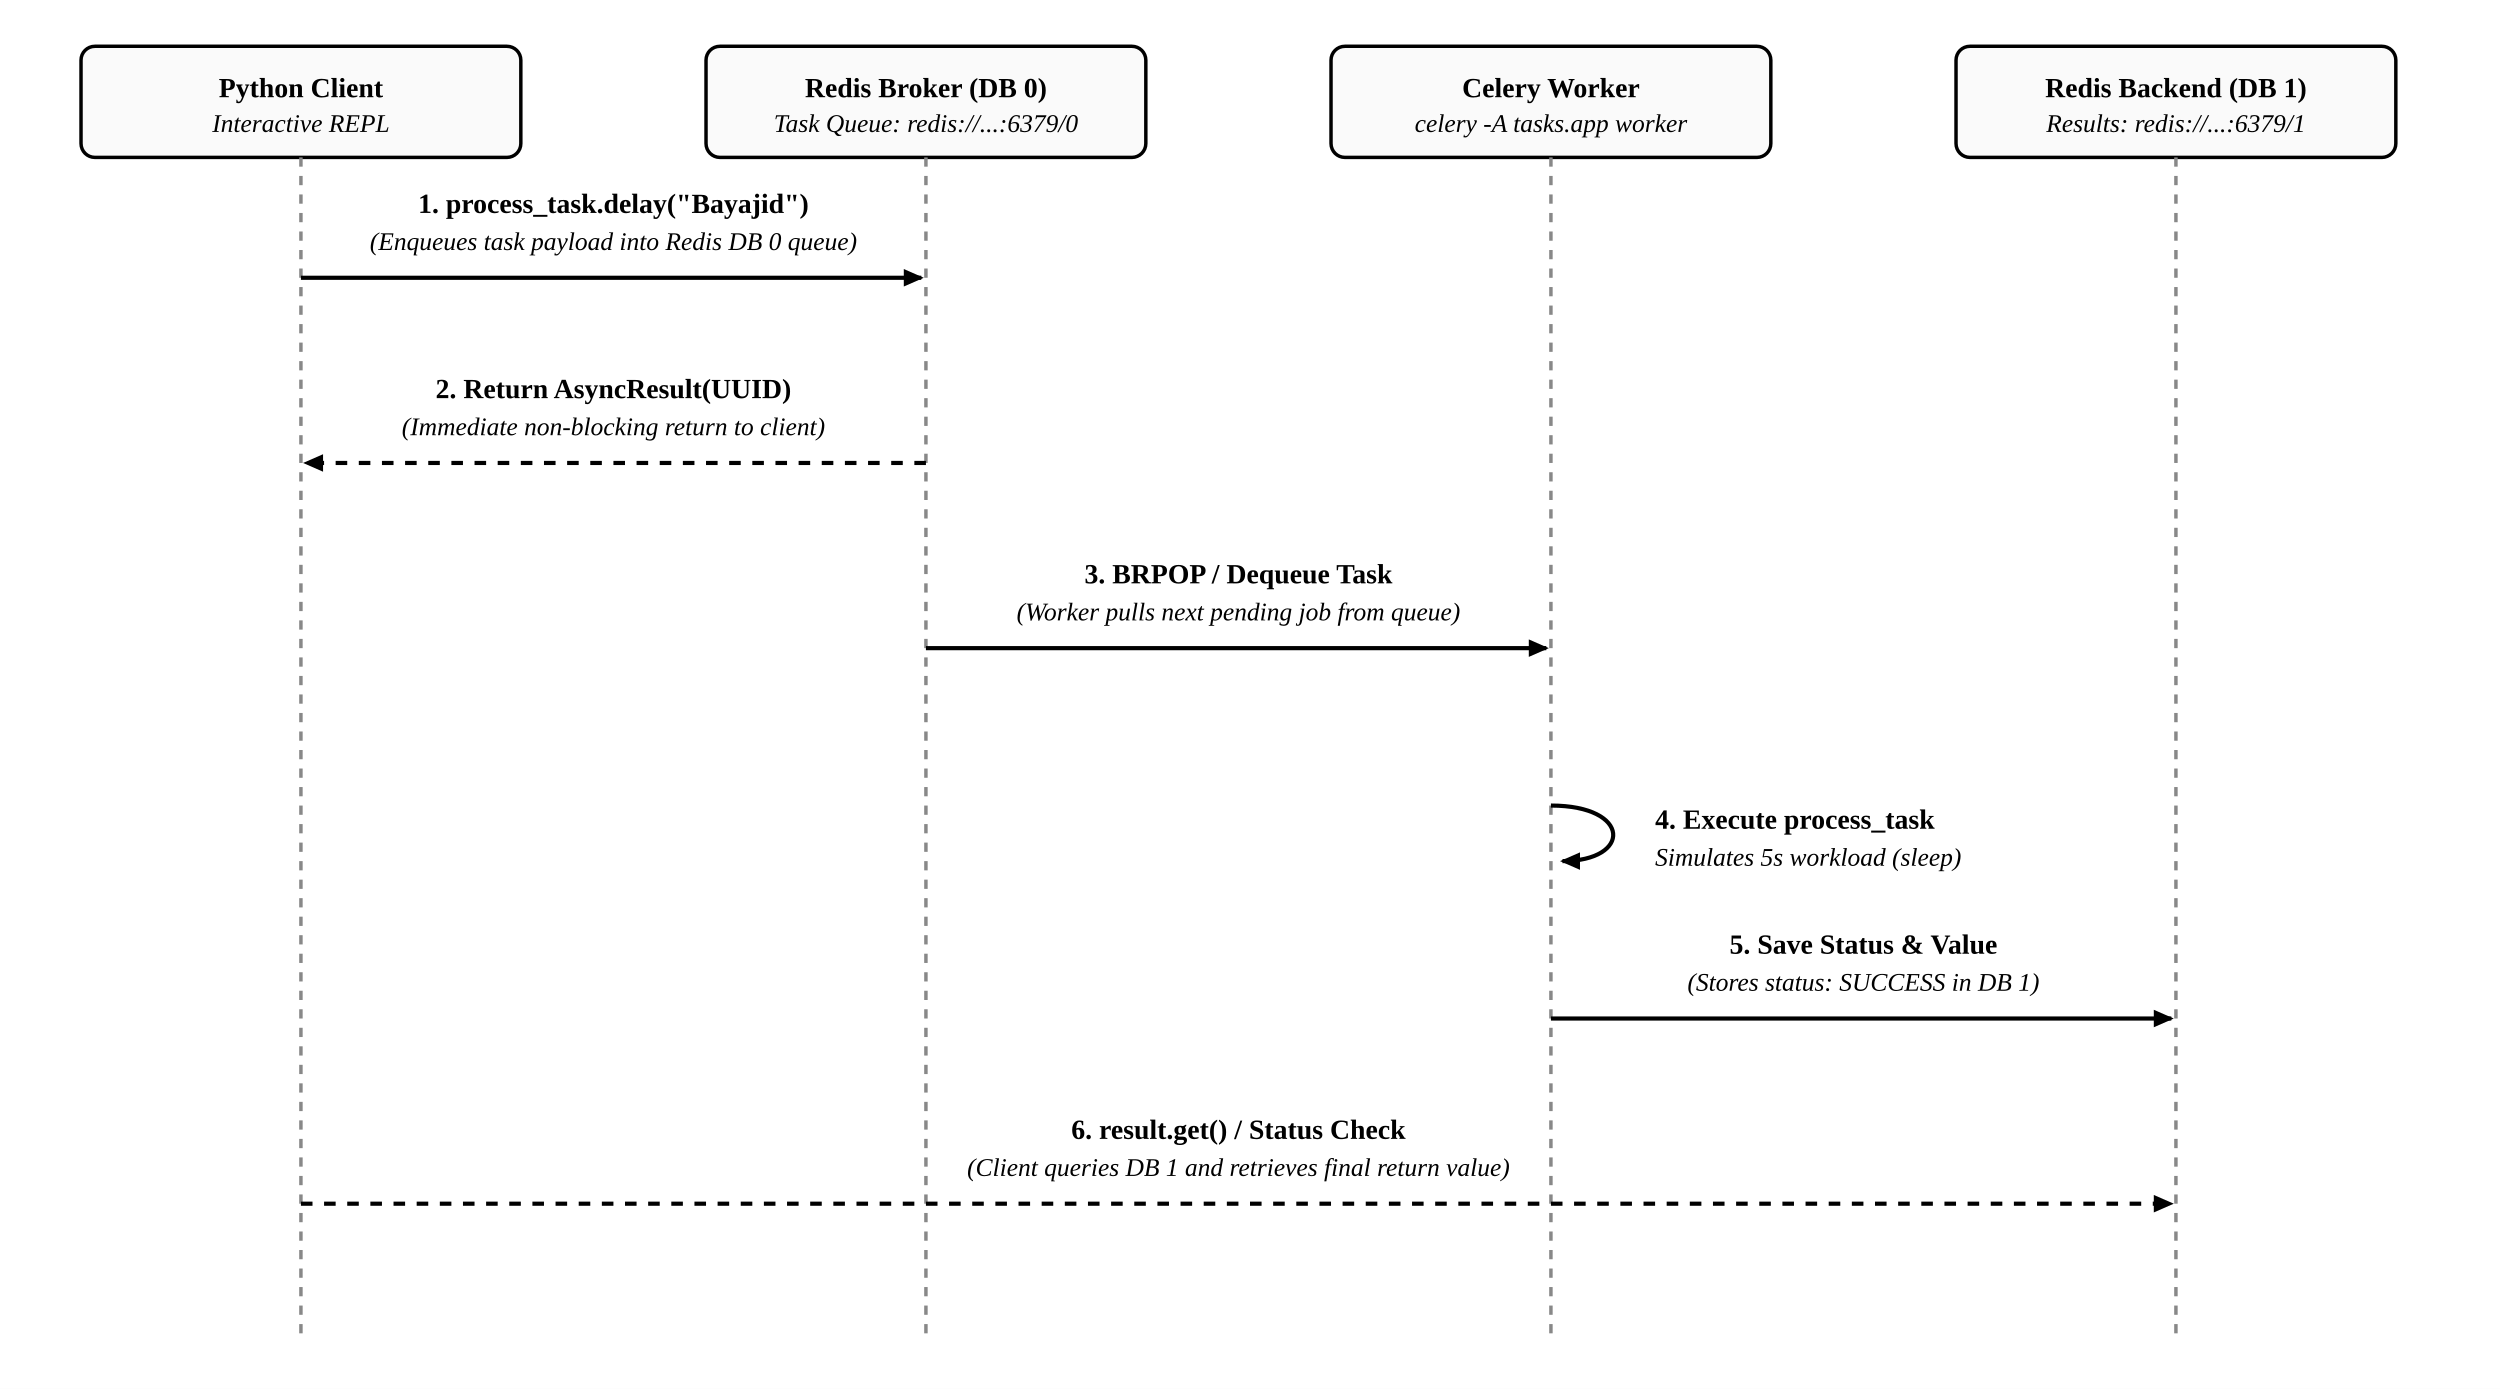
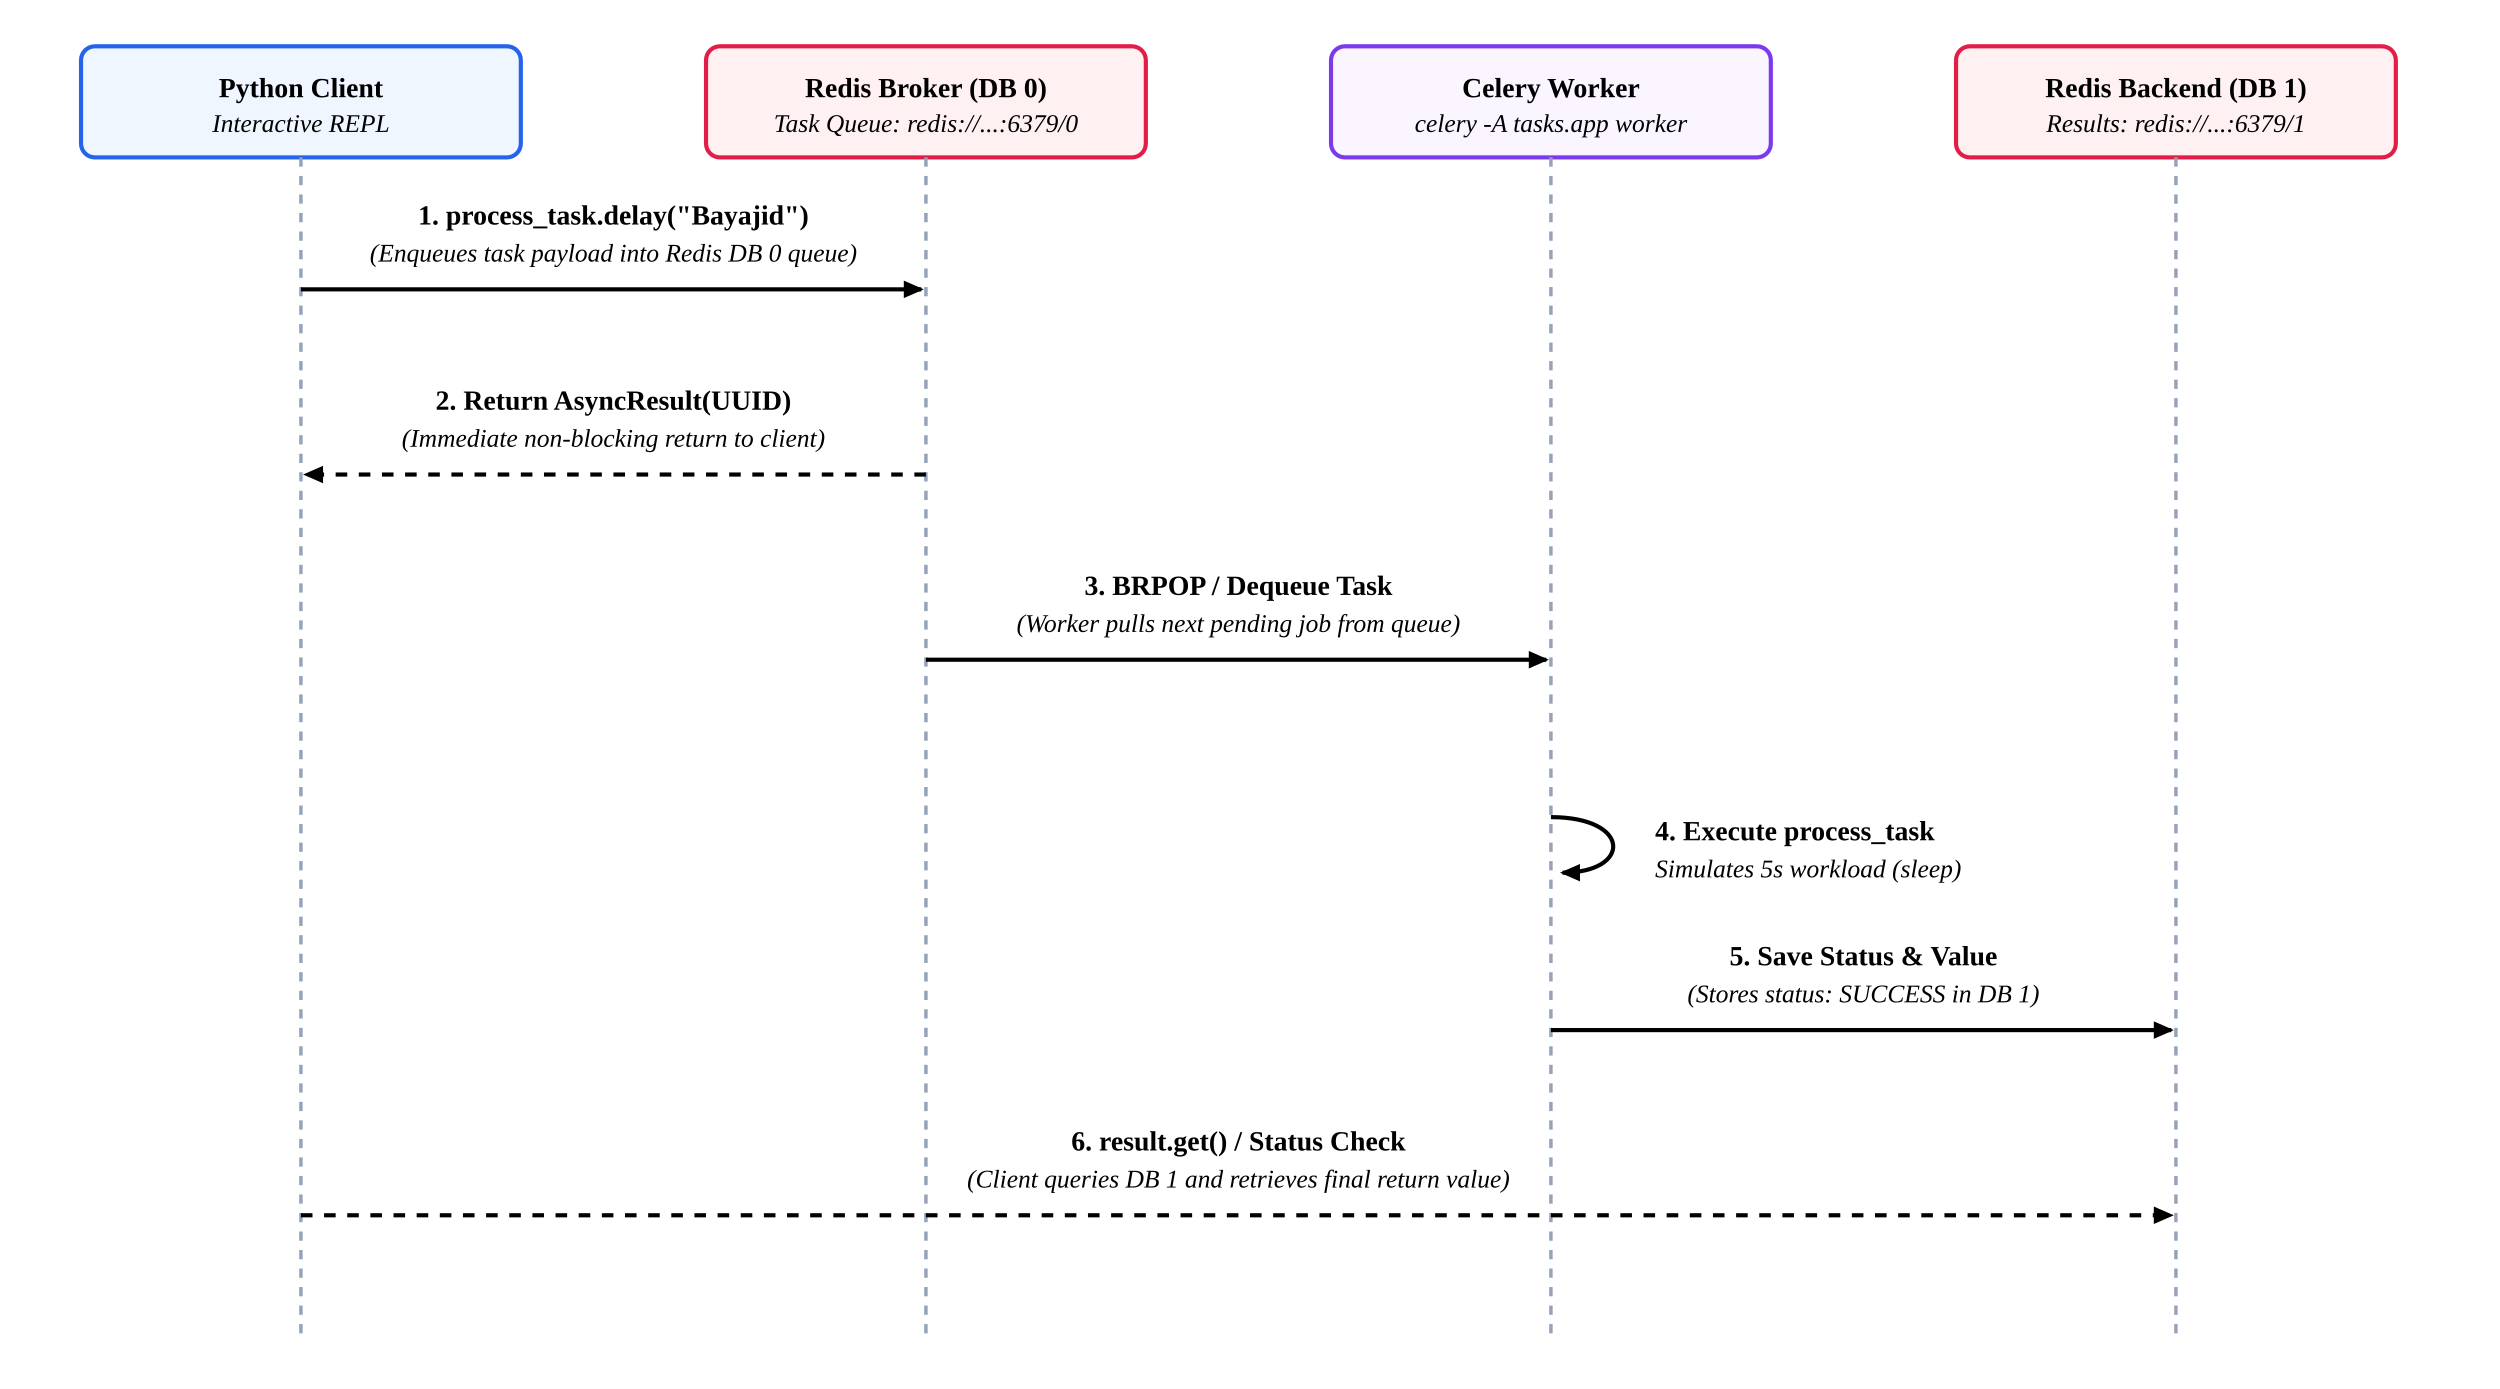
<svg xmlns="http://www.w3.org/2000/svg" viewBox="0 0 1080 600" width="1080" height="600">
  <defs>
    <style>
      text {
        font-family: "Times New Roman", Times, "Liberation Serif", serif;
        fill: #000000;
      }
      .title-text {
        font-size: 15px;
        font-weight: bold;
        fill: #000000;
      }
      .subtitle-text {
        font-size: 11px;
        font-style: italic;
        fill: #000000;
      }
      .section-heading {
        font-size: 12px;
        font-weight: bold;
        fill: #000000;
      }
      .code-font {
        font-family: "Times New Roman", Times, "Liberation Serif", serif;
        font-size: 11px;
        fill: #000000;
      }
      .body-text {
        font-size: 11px;
        fill: #000000;
      }
      .arrow-label {
        font-size: 11px;
        font-weight: bold;
        fill: #000000;
      }
      .arrow-sub {
        font-size: 10px;
        font-style: italic;
        fill: #000000;
      }
      .flow-step-title {
        font-size: 12px;
        font-weight: bold;
        fill: #000000;
      }
      .flow-step-sub {
        font-size: 11px;
        font-style: italic;
        fill: #000000;
      }
    </style>
    <marker id="arr-black" viewBox="0 0 10 10" refX="7" refY="5" markerWidth="6" markerHeight="6" orient="auto-start-reverse">
      <path d="M 0 1.5 L 8 5 L 0 8.5 z" fill="#000000" />
    </marker>
  </defs>
  <rect width="100%" height="100%" fill="#ffffff" />
-   <rect x="35" y="20" width="190" height="48" rx="6" fill="#fafafa" stroke="#000000" stroke-width="1.5" />
+   <rect x="35" y="20" width="190" height="48" rx="6" fill="#eff6ff" stroke="#2563eb" stroke-width="1.8" />
  <text x="130" y="42" text-anchor="middle" class="section-heading">Python Client</text>
  <text x="130" y="57" text-anchor="middle" class="subtitle-text">Interactive REPL</text>
-   <line x1="130" y1="68" x2="130" y2="580" stroke="#888888" stroke-width="1.5" stroke-dasharray="4,4" />
-   <rect x="305" y="20" width="190" height="48" rx="6" fill="#fafafa" stroke="#000000" stroke-width="1.5" />
+   <line x1="130" y1="68" x2="130" y2="580" stroke="#94a3b8" stroke-width="1.5" stroke-dasharray="4,4" />
+   <rect x="305" y="20" width="190" height="48" rx="6" fill="#fff1f2" stroke="#e11d48" stroke-width="1.8" />
  <text x="400" y="42" text-anchor="middle" class="section-heading">Redis Broker (DB 0)</text>
  <text x="400" y="57" text-anchor="middle" class="subtitle-text">Task Queue: redis://...:6379/0</text>
-   <line x1="400" y1="68" x2="400" y2="580" stroke="#888888" stroke-width="1.5" stroke-dasharray="4,4" />
-   <rect x="575" y="20" width="190" height="48" rx="6" fill="#fafafa" stroke="#000000" stroke-width="1.5" />
+   <line x1="400" y1="68" x2="400" y2="580" stroke="#94a3b8" stroke-width="1.5" stroke-dasharray="4,4" />
+   <rect x="575" y="20" width="190" height="48" rx="6" fill="#faf5ff" stroke="#7c3aed" stroke-width="1.8" />
  <text x="670" y="42" text-anchor="middle" class="section-heading">Celery Worker</text>
  <text x="670" y="57" text-anchor="middle" class="subtitle-text">celery -A tasks.app worker</text>
-   <line x1="670" y1="68" x2="670" y2="580" stroke="#888888" stroke-width="1.5" stroke-dasharray="4,4" />
-   <rect x="845" y="20" width="190" height="48" rx="6" fill="#fafafa" stroke="#000000" stroke-width="1.5" />
+   <line x1="670" y1="68" x2="670" y2="580" stroke="#94a3b8" stroke-width="1.5" stroke-dasharray="4,4" />
+   <rect x="845" y="20" width="190" height="48" rx="6" fill="#fff1f2" stroke="#e11d48" stroke-width="1.8" />
  <text x="940" y="42" text-anchor="middle" class="section-heading">Redis Backend (DB 1)</text>
  <text x="940" y="57" text-anchor="middle" class="subtitle-text">Results: redis://...:6379/1</text>
-   <line x1="940" y1="68" x2="940" y2="580" stroke="#888888" stroke-width="1.5" stroke-dasharray="4,4" />
-   <line x1="130" y1="120" x2="398" y2="120" stroke="#000000" stroke-width="1.8" marker-end="url(#arr-black)" />
-   <text x="265" y="92" text-anchor="middle" class="flow-step-title">1. process_task.delay("Bayajid")</text>
-   <text x="265" y="108" text-anchor="middle" class="flow-step-sub">(Enqueues task payload into Redis DB 0 queue)</text>
-   <line x1="400" y1="200" x2="132" y2="200" stroke="#000000" stroke-width="1.8" stroke-dasharray="5,5" marker-end="url(#arr-black)" />
-   <text x="265" y="172" text-anchor="middle" class="flow-step-title">2. Return AsyncResult(UUID)</text>
-   <text x="265" y="188" text-anchor="middle" class="flow-step-sub">(Immediate non-blocking return to client)</text>
-   <line x1="400" y1="280" x2="668" y2="280" stroke="#000000" stroke-width="1.8" marker-end="url(#arr-black)" />
-   <text x="535" y="252" text-anchor="middle" class="flow-step-title">3. BRPOP / Dequeue Task</text>
-   <text x="535" y="268" text-anchor="middle" class="flow-step-sub">(Worker pulls next pending job from queue)</text>
-   <path d="M 670 348 C 705 348, 705 372, 675 372" fill="none" stroke="#000000" stroke-width="1.8" marker-end="url(#arr-black)" />
-   <text x="715" y="358" text-anchor="start" class="flow-step-title">4. Execute process_task</text>
-   <text x="715" y="374" text-anchor="start" class="flow-step-sub">Simulates 5s workload (sleep)</text>
-   <line x1="670" y1="440" x2="938" y2="440" stroke="#000000" stroke-width="1.8" marker-end="url(#arr-black)" />
-   <text x="805" y="412" text-anchor="middle" class="flow-step-title">5. Save Status &amp; Value</text>
-   <text x="805" y="428" text-anchor="middle" class="flow-step-sub">(Stores status: SUCCESS in DB 1)</text>
-   <line x1="130" y1="520" x2="938" y2="520" stroke="#000000" stroke-width="1.8" stroke-dasharray="5,5" marker-end="url(#arr-black)" />
-   <text x="535" y="492" text-anchor="middle" class="flow-step-title">6. result.get() / Status Check</text>
-   <text x="535" y="508" text-anchor="middle" class="flow-step-sub">(Client queries DB 1 and retrieves final return value)</text>
+   <line x1="940" y1="68" x2="940" y2="580" stroke="#94a3b8" stroke-width="1.5" stroke-dasharray="4,4" />
+   <line x1="130" y1="125" x2="398" y2="125" stroke="#000000" stroke-width="1.8" marker-end="url(#arr-black)" />
+   <text x="265" y="97" text-anchor="middle" class="flow-step-title">1. process_task.delay("Bayajid")</text>
+   <text x="265" y="113" text-anchor="middle" class="flow-step-sub">(Enqueues task payload into Redis DB 0 queue)</text>
+   <line x1="400" y1="205" x2="132" y2="205" stroke="#000000" stroke-width="1.8" stroke-dasharray="5,5" marker-end="url(#arr-black)" />
+   <text x="265" y="177" text-anchor="middle" class="flow-step-title">2. Return AsyncResult(UUID)</text>
+   <text x="265" y="193" text-anchor="middle" class="flow-step-sub">(Immediate non-blocking return to client)</text>
+   <line x1="400" y1="285" x2="668" y2="285" stroke="#000000" stroke-width="1.8" marker-end="url(#arr-black)" />
+   <text x="535" y="257" text-anchor="middle" class="flow-step-title">3. BRPOP / Dequeue Task</text>
+   <text x="535" y="273" text-anchor="middle" class="flow-step-sub">(Worker pulls next pending job from queue)</text>
+   <path d="M 670 353 C 705 353, 705 377, 675 377" fill="none" stroke="#000000" stroke-width="1.8" marker-end="url(#arr-black)" />
+   <text x="715" y="363" text-anchor="start" class="flow-step-title">4. Execute process_task</text>
+   <text x="715" y="379" text-anchor="start" class="flow-step-sub">Simulates 5s workload (sleep)</text>
+   <line x1="670" y1="445" x2="938" y2="445" stroke="#000000" stroke-width="1.8" marker-end="url(#arr-black)" />
+   <text x="805" y="417" text-anchor="middle" class="flow-step-title">5. Save Status &amp; Value</text>
+   <text x="805" y="433" text-anchor="middle" class="flow-step-sub">(Stores status: SUCCESS in DB 1)</text>
+   <line x1="130" y1="525" x2="938" y2="525" stroke="#000000" stroke-width="1.8" stroke-dasharray="5,5" marker-end="url(#arr-black)" />
+   <text x="535" y="497" text-anchor="middle" class="flow-step-title">6. result.get() / Status Check</text>
+   <text x="535" y="513" text-anchor="middle" class="flow-step-sub">(Client queries DB 1 and retrieves final return value)</text>
</svg>
